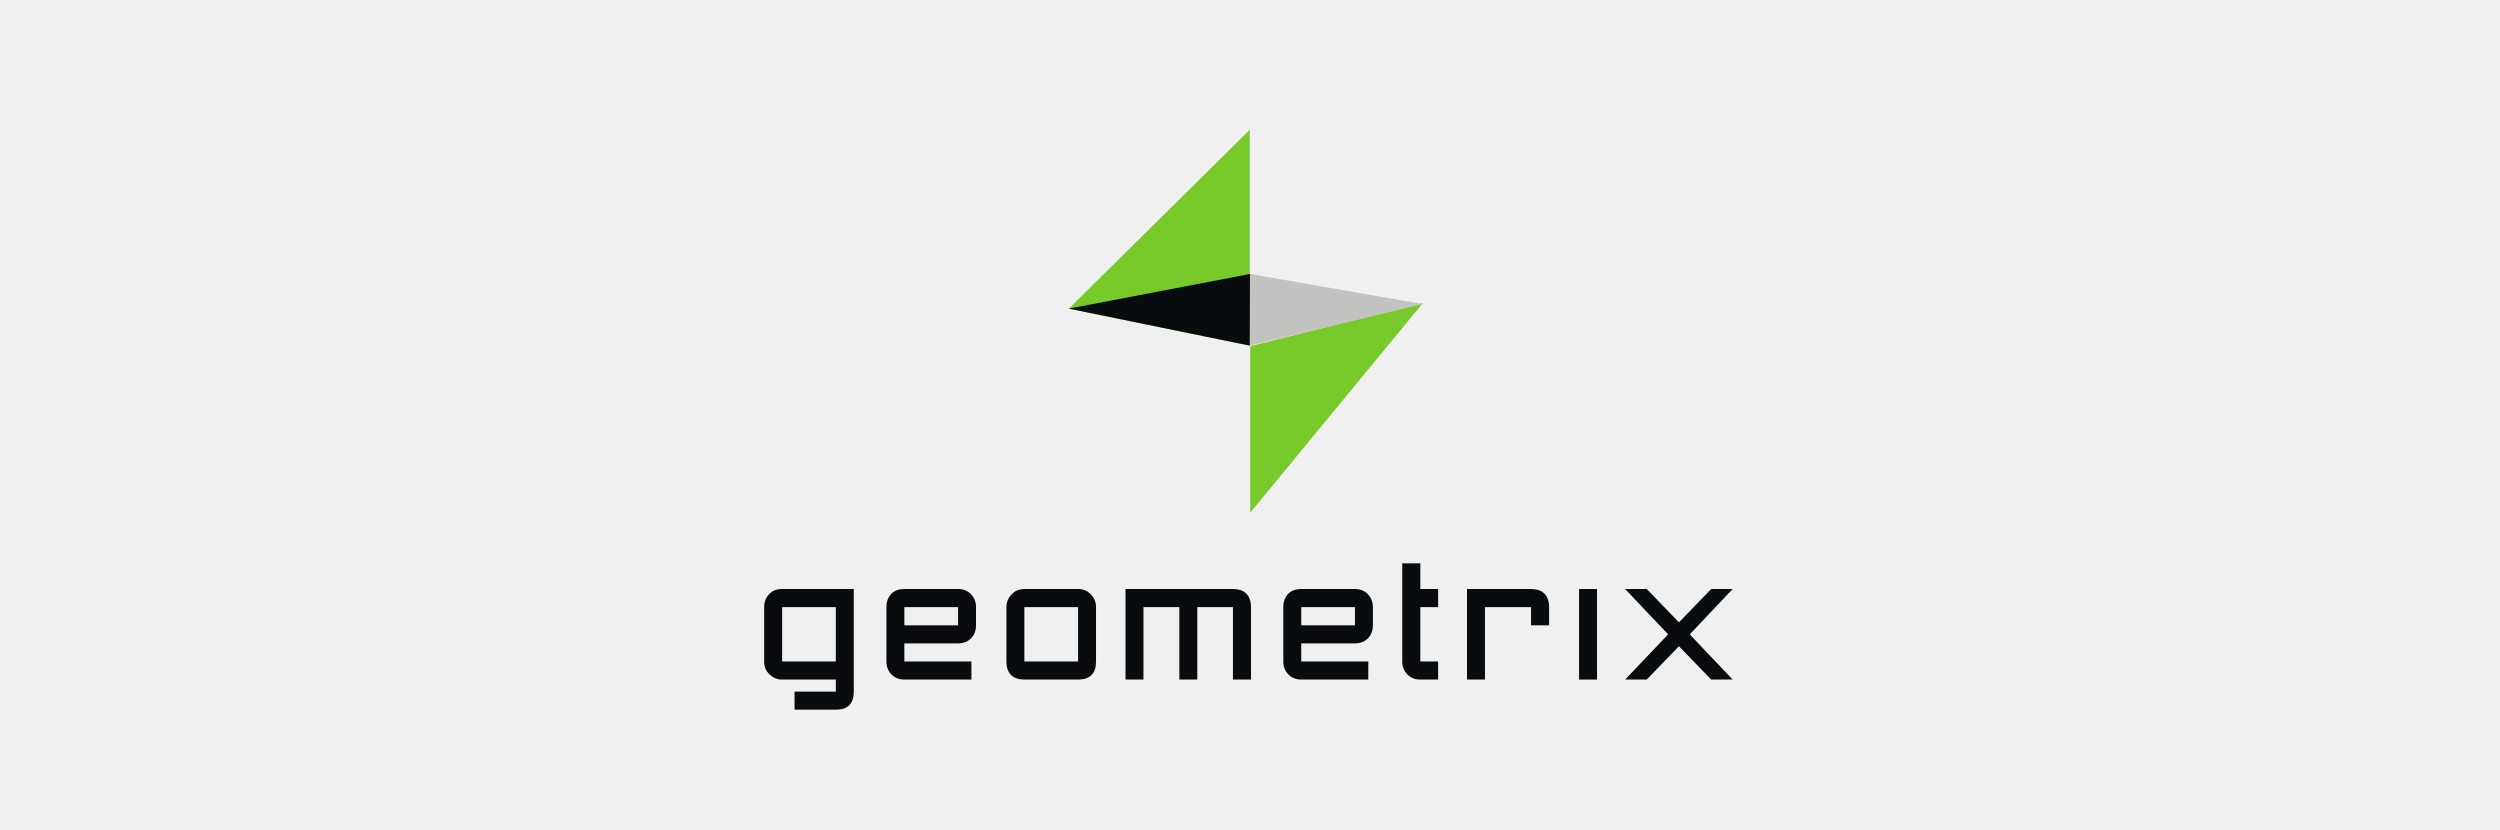
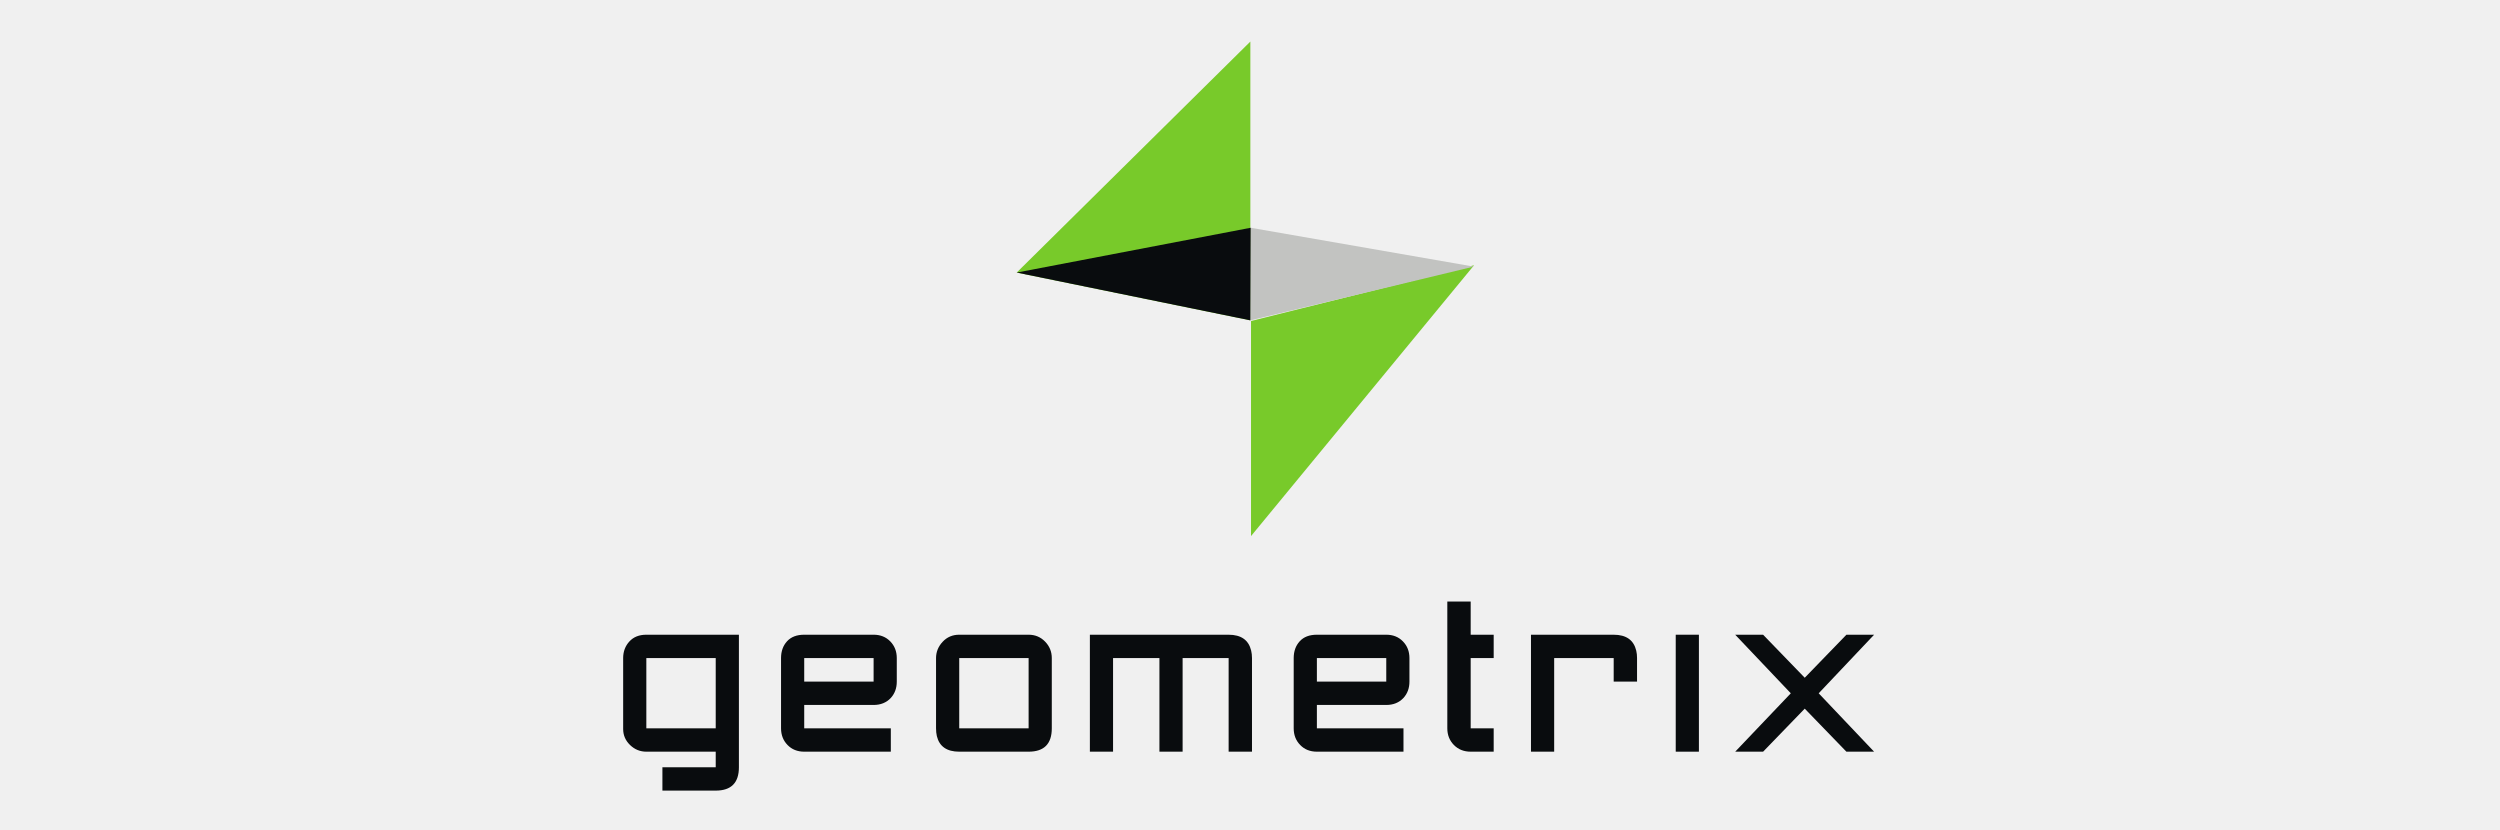
<svg xmlns="http://www.w3.org/2000/svg" xmlns:xlink="http://www.w3.org/1999/xlink" width="247" height="82" viewBox="0 0 247 82">
  <defs>
-     <polygon id="geometrix-a" points="0 94.117 150.588 94.117 150.588 0 0 0" />
+     <polygon id="geometrix-a" points="0 121.568 194.509 121.568 194.509 0 0 0" />
  </defs>
-   <g fill="none" fill-rule="evenodd" transform="matrix(1 0 0 -1 47.662 88.468)">
+   <g fill="none" fill-rule="evenodd" transform="matrix(1 0 0 -1 25.61 101.813)">
    <mask id="geometrix-b" fill="#fff">
      <use xlink:href="#geometrix-a" />
    </mask>
    <g mask="url(#geometrix-b)">
-       <g transform="translate(27.226 17.93)">
-         <path fill="#090C0E" fill-rule="nonzero" d="M7.692 10.556L2.385 10.556 2.385 5.183 7.692 5.183 7.692 10.556zM9.466 2.206C9.466 1.015 8.874.42 7.692.42L3.614.42 3.614 2.206 7.692 2.206 7.692 3.397 2.385 3.397C1.906 3.397 1.491 3.567 1.14 3.907.788 4.247.612 4.656.612 5.134L.612 10.556C.612 11.056.77 11.478 1.086 11.824 1.402 12.171 1.835 12.343 2.385 12.343L9.466 12.343 9.466 2.206zM19.769 10.556L14.462 10.556 14.462 8.756 19.769 8.756 19.769 10.556zM21.542 8.758C21.542 8.258 21.389 7.841 21.084 7.505 20.748 7.149 20.309 6.971 19.769 6.971L14.462 6.971 14.462 5.184 21.086 5.184 21.086 3.397 14.462 3.397C13.942 3.397 13.517 3.567 13.185 3.909 12.854 4.25 12.689 4.674 12.689 5.184L12.689 10.556C12.689 11.076 12.841 11.503 13.147 11.839 13.453 12.175 13.891 12.343 14.462 12.343L19.769 12.343C20.288 12.343 20.714 12.173 21.045 11.832 21.377 11.491 21.542 11.065 21.542 10.556L21.542 8.758zM31.625 10.556L26.319 10.556 26.319 5.183 31.625 5.183 31.625 10.556zM33.399 5.184C33.399 3.993 32.808 3.397 31.625 3.397L26.318 3.397C25.371 3.397 24.8 3.794 24.606 4.589 24.565 4.772 24.545 4.97 24.545 5.184L24.545 10.556C24.545 11.025 24.713 11.44 25.049 11.801 25.386 12.163 25.808 12.343 26.318 12.343L31.625 12.343C32.124 12.343 32.545 12.168 32.886 11.817 33.228 11.465 33.399 11.046 33.399 10.556L33.399 5.184z" />
-         <path fill="#090C0E" fill-rule="nonzero" d="M12.617,0 L10.83,0 L10.83,7.159 L7.31,7.159 L7.31,0 L5.536,0 L5.536,7.159 L1.99,7.159 L1.99,0 L0.216,0 L0.216,8.946 L10.83,8.946 C11.787,8.946 12.362,8.539 12.555,7.724 C12.596,7.552 12.617,7.363 12.617,7.159 L12.617,0 Z" transform="translate(36.095 3.397)" />
-         <path fill="#090C0E" fill-rule="nonzero" d="M58.982,10.556 L53.675,10.556 L53.675,8.756 L58.982,8.756 L58.982,10.556 Z M60.755,8.758 C60.755,8.258 60.603,7.841 60.297,7.505 C59.961,7.149 59.522,6.971 58.982,6.971 L53.675,6.971 L53.675,5.184 L60.3,5.184 L60.3,3.397 L53.675,3.397 C53.155,3.397 52.73,3.567 52.399,3.909 C52.067,4.25 51.902,4.674 51.902,5.184 L51.902,10.556 C51.902,11.076 52.056,11.503 52.361,11.839 C52.667,12.175 53.105,12.343 53.675,12.343 L58.982,12.343 C59.502,12.343 59.928,12.173 60.258,11.832 C60.59,11.491 60.755,11.065 60.755,10.556 L60.755,8.758 Z" />
-         <path fill="#090C0E" fill-rule="nonzero" d="M3.984,0 L2.225,0 C1.705,0 1.277,0.17 0.942,0.511 C0.606,0.853 0.438,1.277 0.438,1.786 L0.438,11.487 L2.225,11.487 L2.225,8.946 L3.984,8.946 L3.984,7.159 L2.225,7.159 L2.225,1.786 L3.984,1.786 L3.984,0 Z" transform="translate(63.215 3.397)" />
-         <path fill="#090C0E" fill-rule="nonzero" d="M8.633,5.976 L6.846,5.976 L6.846,7.776 L2.294,7.776 L2.294,0.617 L0.52,0.617 L0.52,9.562 L6.846,9.562 C7.804,9.562 8.379,9.156 8.572,8.341 C8.613,8.169 8.633,7.98 8.633,7.776 L8.633,5.976 Z" transform="translate(69.532 2.78)" />
-         <polygon fill="#090C0E" fill-rule="nonzero" points="82.897 3.397 81.124 3.397 81.124 12.343 82.897 12.343" />
-         <polygon fill="#090C0E" fill-rule="nonzero" points="10.625 0 8.507 0 5.321 3.292 2.136 0 .001 0 4.254 4.466 .001 8.946 2.136 8.946 5.321 5.654 8.507 8.946 10.625 8.946 6.388 4.466" transform="translate(85.671 3.397)" />
-         <polygon fill="#78CA2A" fill-rule="nonzero" points="17.929 21.914 17.929 .588 .056 4.243" transform="translate(30.657 35.801)" />
-         <polygon fill="#78CA2A" fill-rule="nonzero" points="0 0 0 16.451 17.06 20.716" transform="translate(48.637 19.888)" />
-         <polyline fill="#C2C3C1" fill-rule="nonzero" points=".664 7.305 17.724 4.334 .639 .222" transform="translate(47.948 36.167)" />
-         <polyline fill="#090C0E" fill-rule="nonzero" points="17.929 0 .056 3.655 17.955 7.083" transform="translate(30.657 36.39)" />
+       <g transform="translate(35.167 23.159)">
+         <path fill="#090C0E" fill-rule="nonzero" d="M9.936 13.635L3.081 13.635 3.081 6.695 9.936 6.695 9.936 13.635zM12.227 2.849C12.227 1.311 11.463.542 9.936.542L4.669.542 4.669 2.849 9.936 2.849 9.936 4.388 3.081 4.388C2.463 4.388 1.926 4.608 1.472 5.047 1.018 5.486.791 6.014.791 6.632L.791 13.635C.791 14.28.995 14.826 1.403 15.273 1.811 15.721 2.37 15.944 3.081 15.944L12.227 15.944 12.227 2.849zM25.535 13.635L18.68 13.635 18.68 11.31 25.535 11.31 25.535 13.635zM27.825 11.312C27.825 10.667 27.628 10.128 27.233 9.694 26.799 9.234 26.232 9.004 25.535 9.004L18.68 9.004 18.68 6.696 27.236 6.696 27.236 4.388 18.68 4.388C18.009 4.388 17.459 4.608 17.031 5.049 16.603 5.489 16.39 6.038 16.39 6.696L16.39 13.635C16.39 14.307 16.587 14.858 16.981 15.293 17.377 15.727 17.943 15.944 18.68 15.944L25.535 15.944C26.205 15.944 26.756 15.723 27.183 15.283 27.611 14.843 27.825 14.292 27.825 13.635L27.825 11.312zM40.85 13.635L33.995 13.635 33.995 6.695 40.85 6.695 40.85 13.635zM43.14 6.696C43.14 5.158 42.376 4.388 40.85 4.388L33.995 4.388C32.771 4.388 32.033 4.901 31.783 5.927 31.73 6.164 31.704 6.42 31.704 6.696L31.704 13.635C31.704 14.241 31.921 14.777 32.355 15.243 32.79 15.711 33.336 15.944 33.995 15.944L40.85 15.944C41.494 15.944 42.038 15.717 42.478 15.263 42.919 14.809 43.14 14.268 43.14 13.635L43.14 6.696z" />
+         <path fill="#090C0E" fill-rule="nonzero" d="M16.297,0 L13.989,0 L13.989,9.247 L9.442,9.247 L9.442,0 L7.151,0 L7.151,9.247 L2.57,9.247 L2.57,0 L0.28,0 L0.28,11.555 L13.989,11.555 C15.225,11.555 15.968,11.03 16.217,9.977 C16.27,9.754 16.297,9.511 16.297,9.247 L16.297,0 Z" transform="translate(46.623 4.388)" />
+         <path fill="#090C0E" fill-rule="nonzero" d="M76.186,13.635 L69.331,13.635 L69.331,11.31 L76.186,11.31 L76.186,13.635 Z M78.476,11.312 C78.476,10.667 78.279,10.128 77.883,9.694 C77.449,9.234 76.883,9.004 76.186,9.004 L69.331,9.004 L69.331,6.696 L77.887,6.696 L77.887,4.388 L69.331,4.388 C68.659,4.388 68.109,4.608 67.682,5.049 C67.253,5.489 67.04,6.038 67.04,6.696 L67.04,13.635 C67.04,14.307 67.239,14.858 67.633,15.293 C68.028,15.727 68.594,15.944 69.331,15.944 L76.186,15.944 C76.856,15.944 77.407,15.723 77.833,15.283 C78.262,14.843 78.476,14.292 78.476,13.635 L78.476,11.312 Z" />
+         <path fill="#090C0E" fill-rule="nonzero" d="M5.146,0 L2.873,0 C2.202,0 1.649,0.22 1.216,0.66 C0.782,1.101 0.565,1.649 0.565,2.307 L0.565,14.837 L2.873,14.837 L2.873,11.555 L5.146,11.555 L5.146,9.247 L2.873,9.247 L2.873,2.307 L5.146,2.307 L5.146,0 Z" transform="translate(81.653 4.388)" />
+         <path fill="#090C0E" fill-rule="nonzero" d="M11.151,7.72 L8.843,7.72 L8.843,10.044 L2.963,10.044 L2.963,0.797 L0.672,0.797 L0.672,12.351 L8.843,12.351 C10.08,12.351 10.823,11.826 11.072,10.774 C11.126,10.551 11.151,10.307 11.151,10.044 L11.151,7.72 Z" transform="translate(89.812 3.592)" />
+         <polygon fill="#090C0E" fill-rule="nonzero" points="107.075 4.388 104.785 4.388 104.785 15.944 107.075 15.944" />
+         <polygon fill="#090C0E" fill-rule="nonzero" points="13.724 0 10.988 0 6.873 4.252 2.758 0 .002 0 5.495 5.768 .002 11.555 2.758 11.555 6.873 7.304 10.988 11.555 13.724 11.555 8.251 5.768" transform="translate(110.659 4.388)" />
+         <polygon fill="#78CA2A" fill-rule="nonzero" points="23.159 28.305 23.159 .759 .073 5.481" transform="translate(39.599 46.243)" />
+         <polygon fill="#78CA2A" fill-rule="nonzero" points="0 0 0 21.25 22.036 26.758" transform="translate(62.823 25.688)" />
+         <polyline fill="#C2C3C1" fill-rule="nonzero" points=".858 9.435 22.894 5.598 .825 .286" transform="translate(61.933 46.716)" />
+         <polyline fill="#090C0E" fill-rule="nonzero" points="23.159 0 .073 4.721 23.191 9.149" transform="translate(39.599 47.003)" />
      </g>
    </g>
  </g>
</svg>
